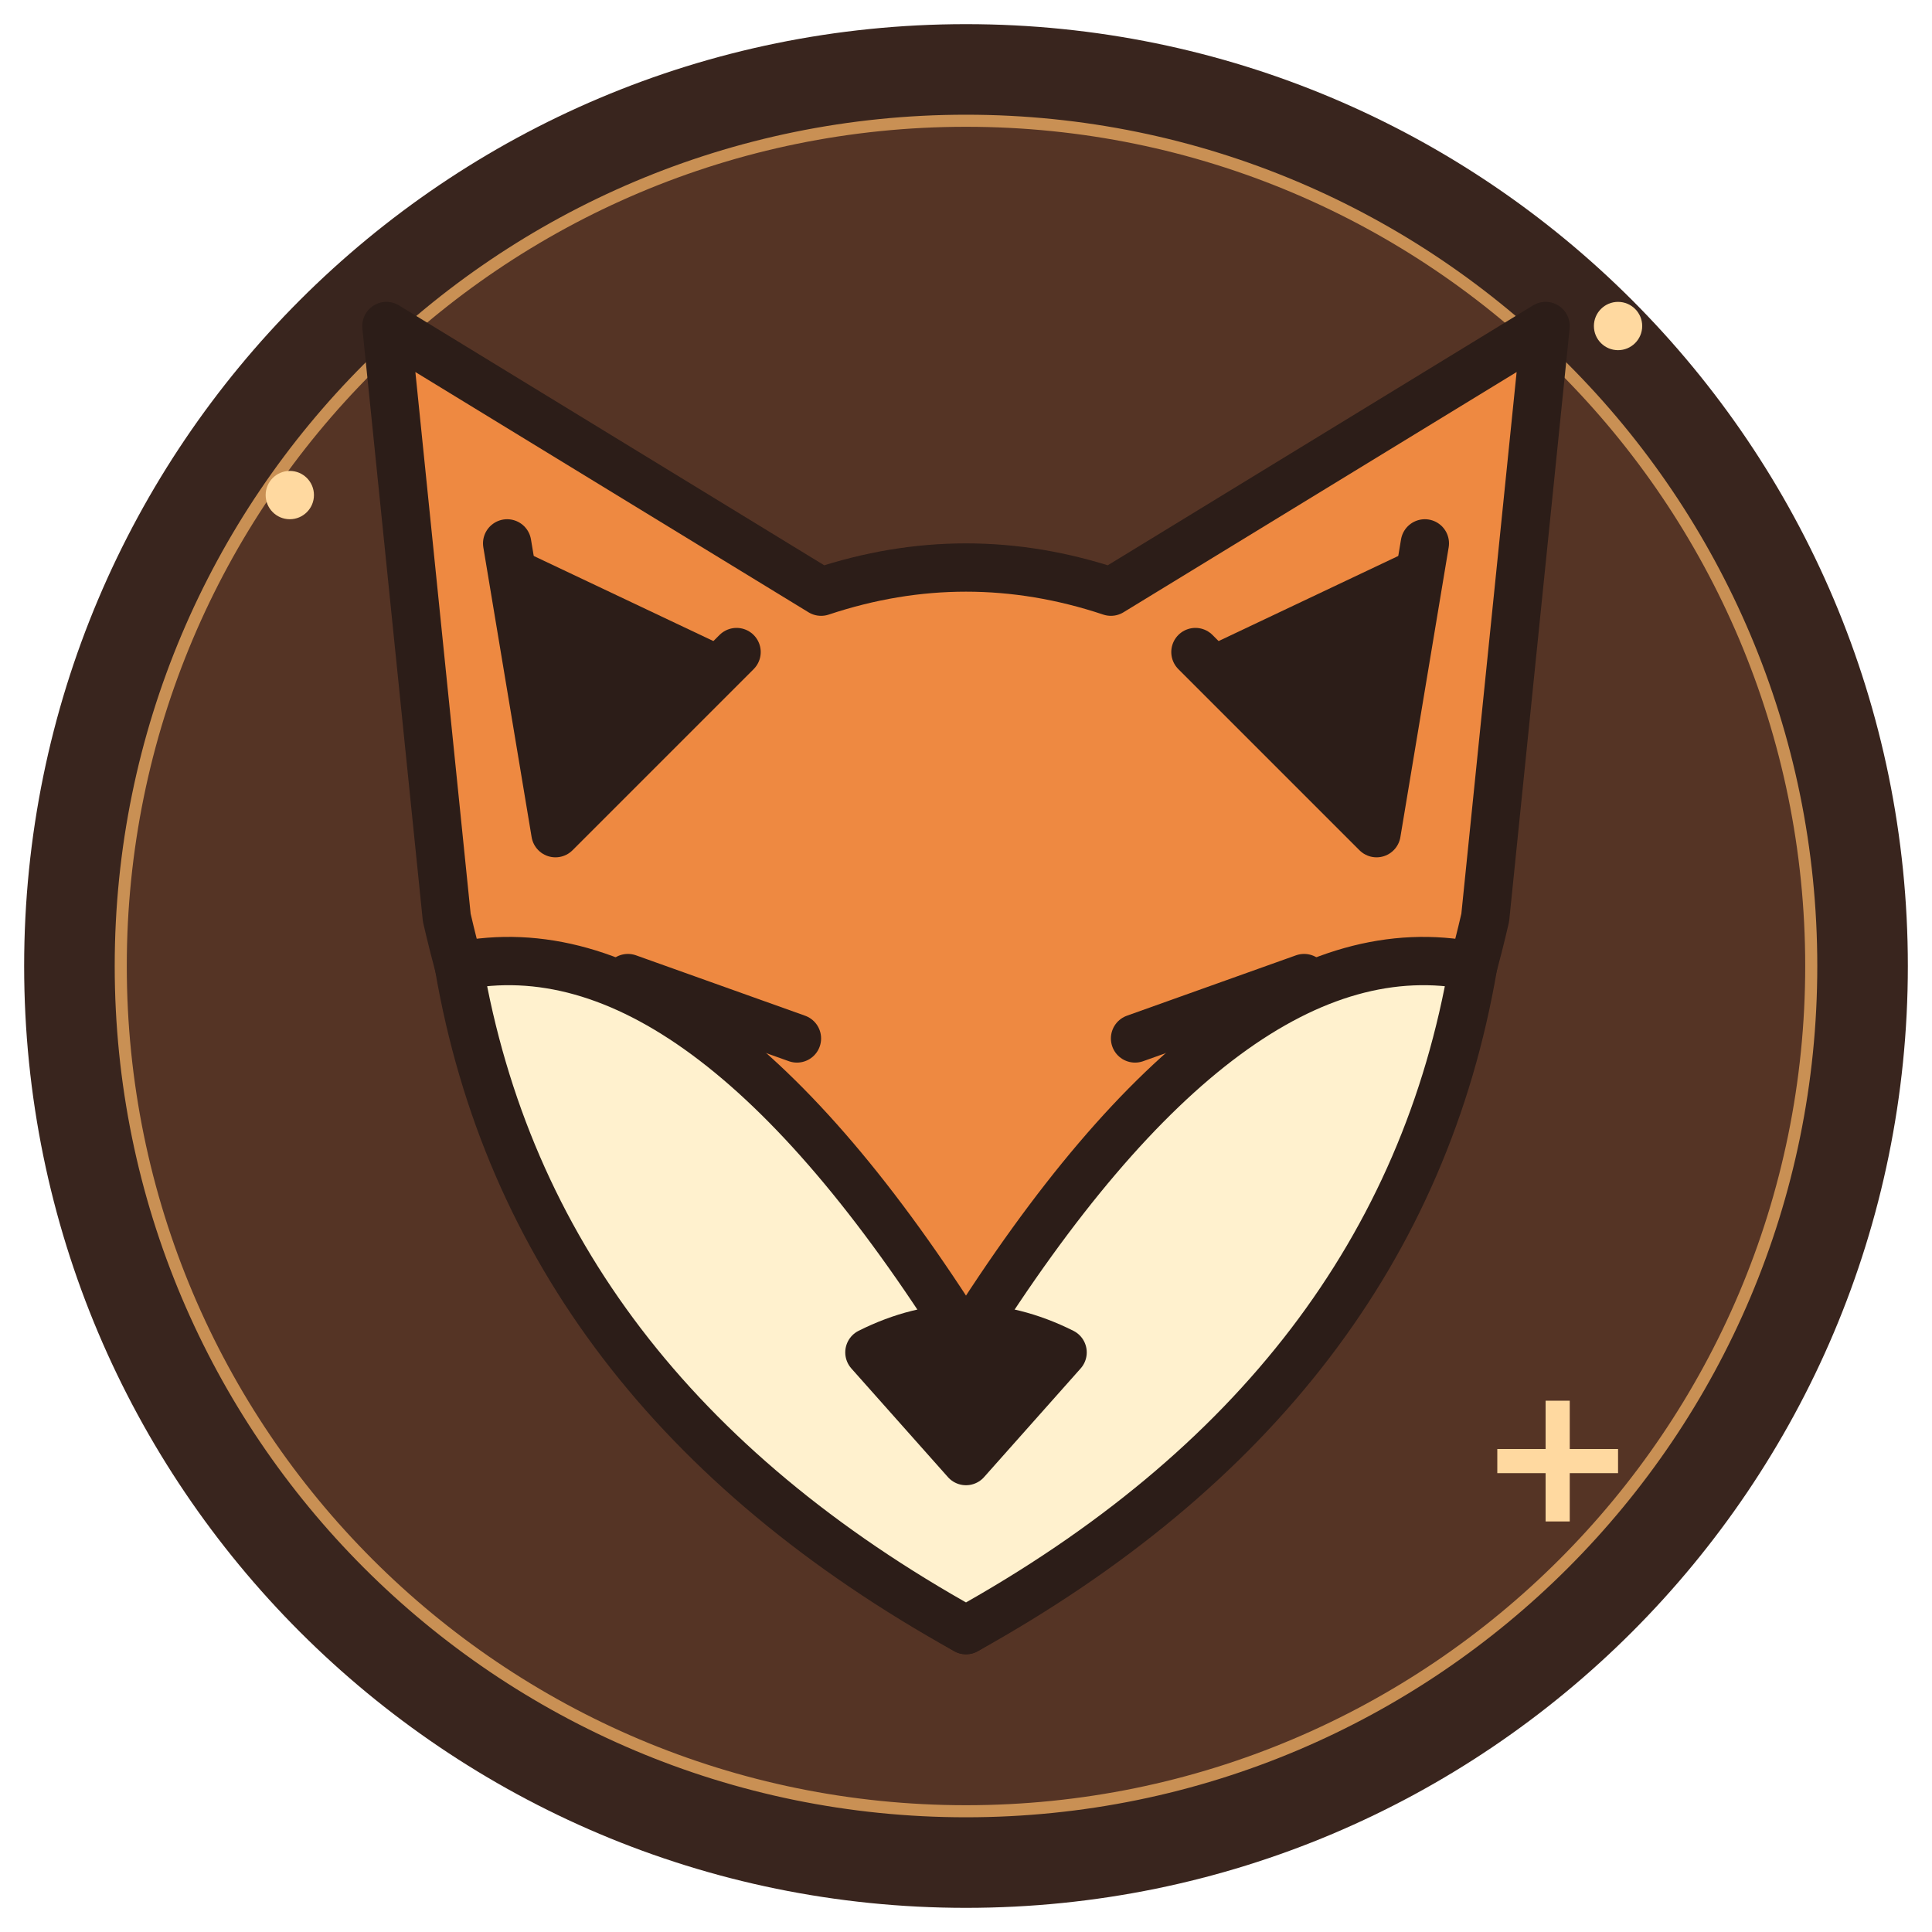
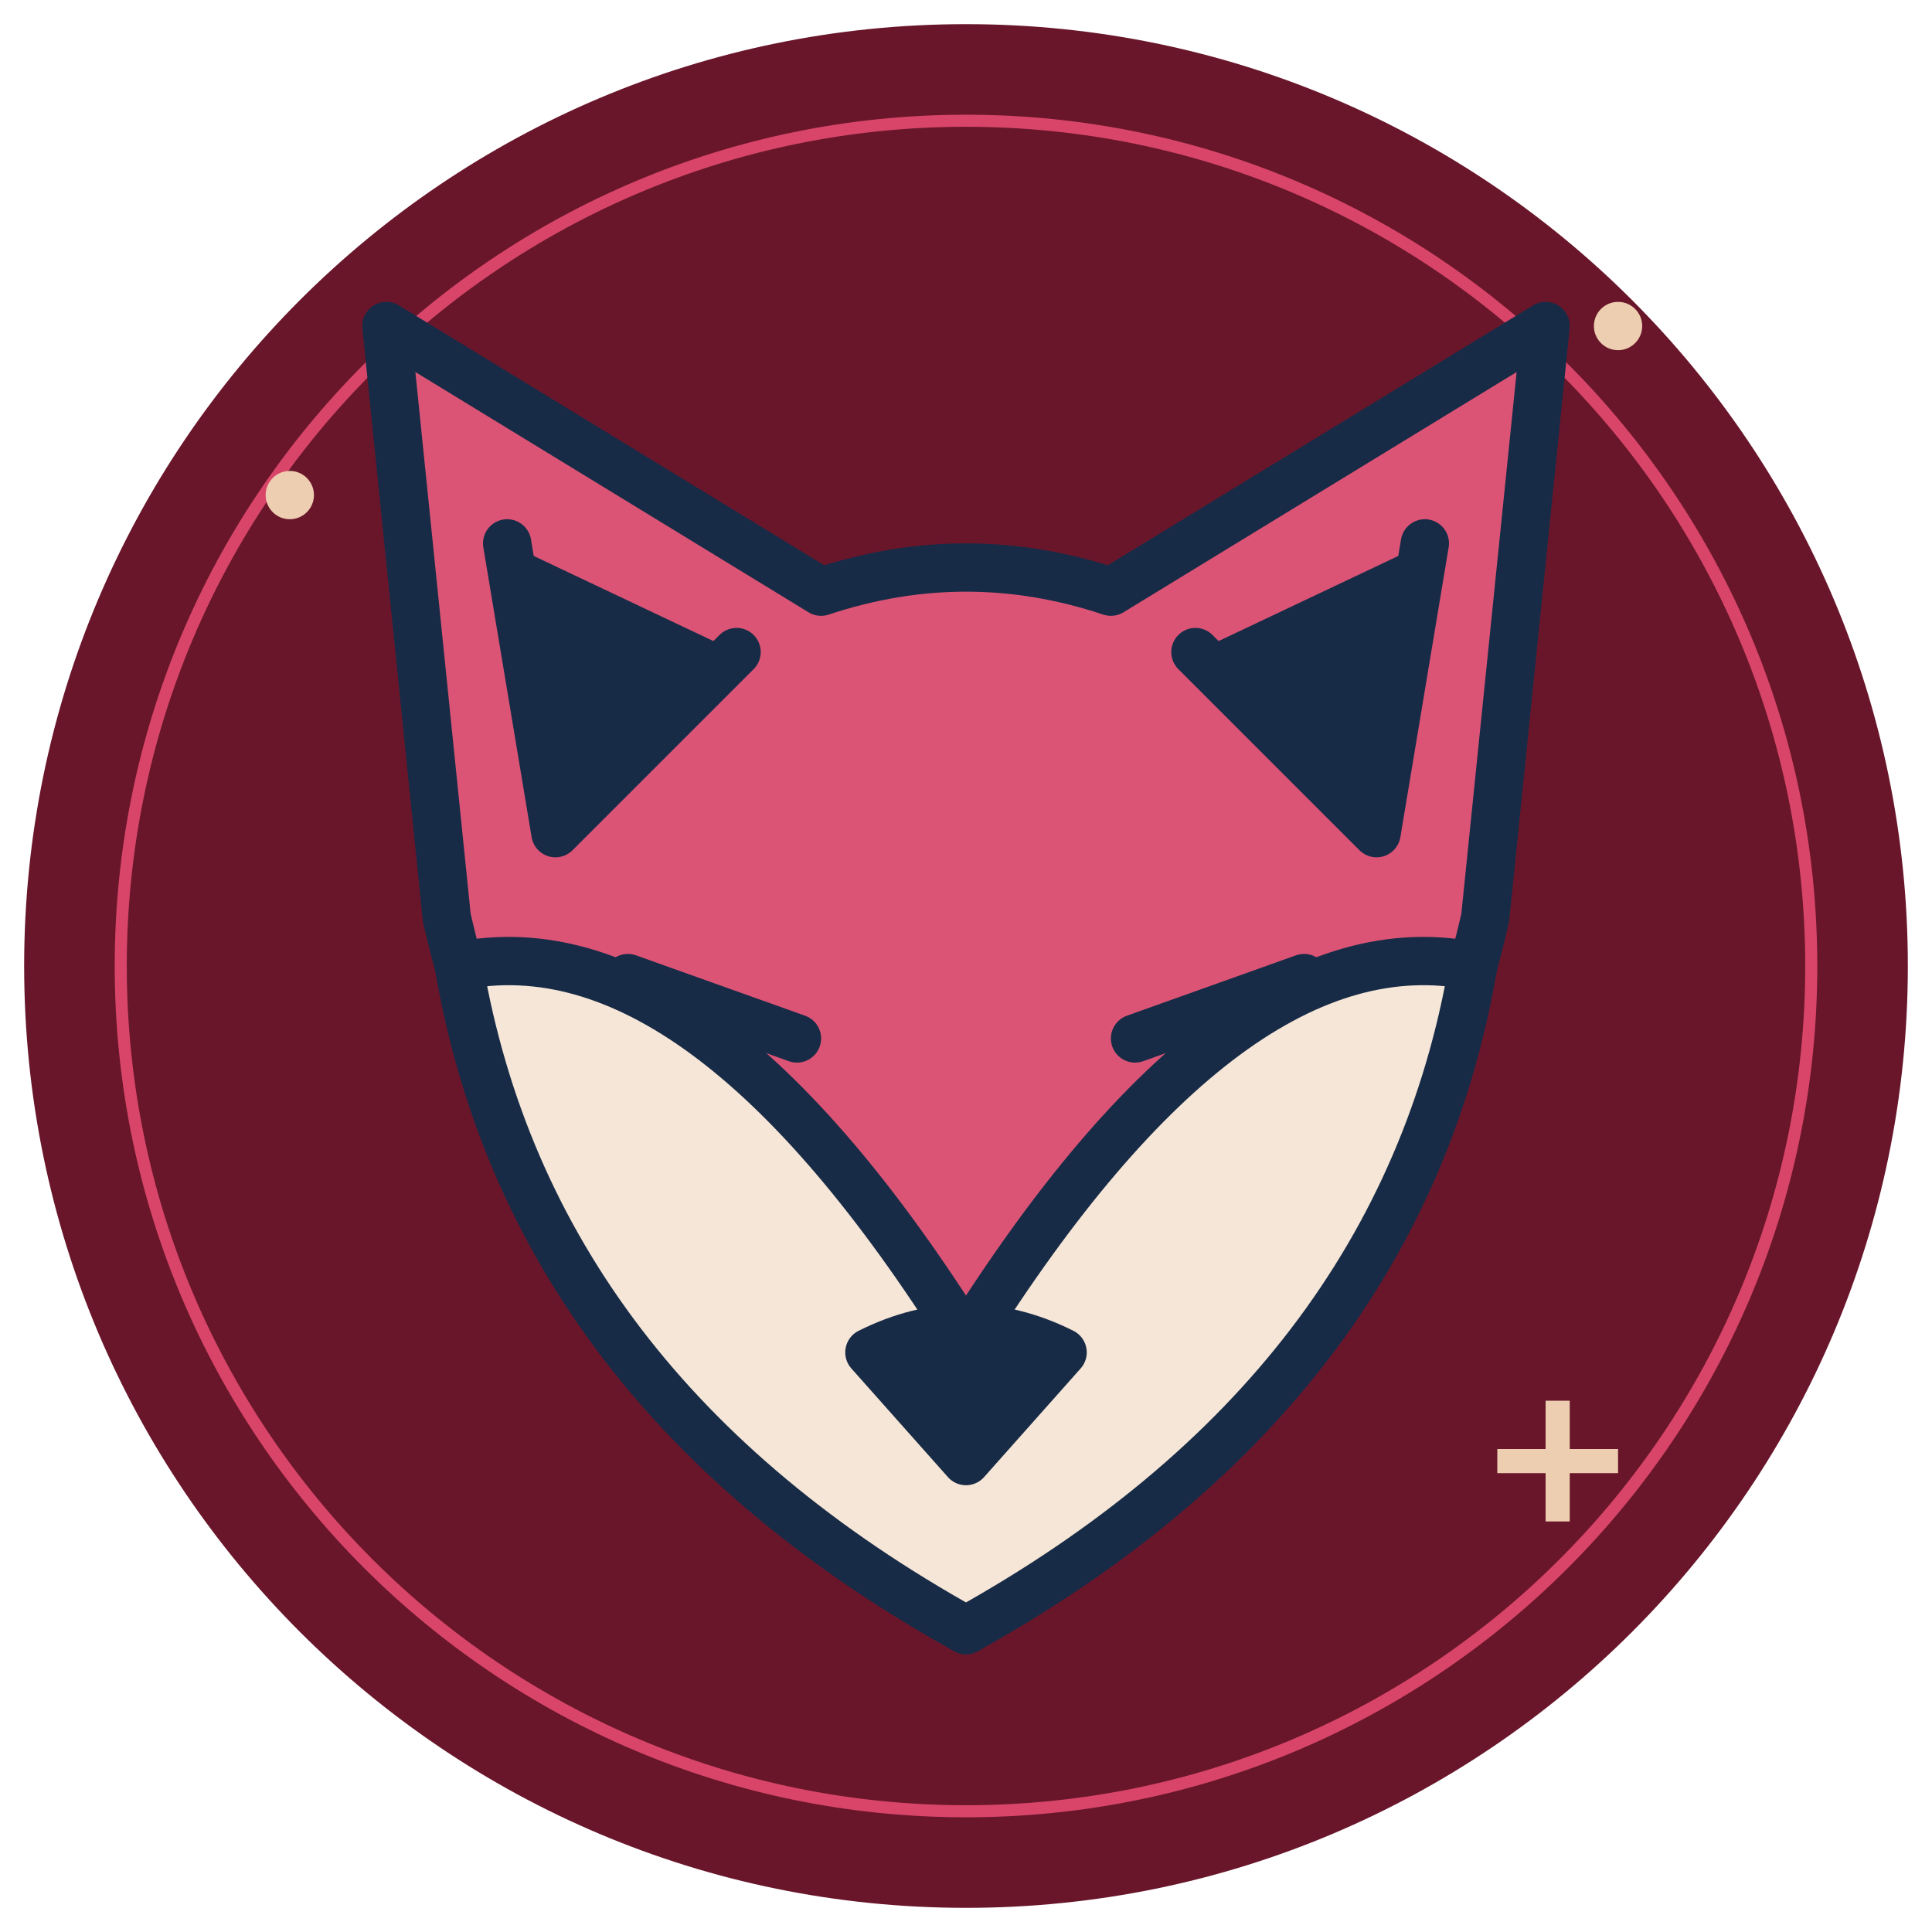
<svg xmlns="http://www.w3.org/2000/svg" width="160" height="160" viewBox="0 0 160 160">
-   <circle cx="80" cy="80" r="78" fill="#39251e" />
-   <circle cx="80" cy="80" r="70" fill="#553425" stroke="#c99054" stroke-width="1" />
-   <g fill="#ffd9a0">
+   <circle cx="80" cy="80" r="78" fill="#69162b" />
+   <circle cx="80" cy="80" r="70" fill="#69162b" stroke="#d84569" stroke-width="1" />
+   <g fill="#eeceb1">
    <circle cx="24" cy="41" r="2" />
    <circle cx="134" cy="27" r="2" />
-     <path d="M129 116v10m-5-5h10" stroke="#ffd9a0" stroke-width="2" />
+     <path d="M129 116v10m-5-5h10" stroke="#eeceb1" stroke-width="2" />
  </g>
-   <g stroke="#2c1d18" stroke-width="4" stroke-linecap="round" stroke-linejoin="round">
-     <path d="M37 76L32 27L68 49Q80 45 92 49L128 27L123 76Q114 115 80 135Q46 115 37 76Z" fill="#ee8941" />
-     <path d="M42 45L46 69L61 54M118 45L114 69L99 54" fill="#2c1d18" />
-     <path d="M38 80Q58 76 80 111Q102 76 122 80Q116 115 80 135Q44 115 38 80Z" fill="#fff1ce" />
+   <g stroke="#172b46" stroke-width="4" stroke-linecap="round" stroke-linejoin="round">
+     <path d="M37 76L32 27L68 49Q80 45 92 49L128 27L123 76Q114 115 80 135Q46 115 37 76Z" fill="#db5475" />
+     <path d="M42 45L46 69L61 54M118 45L114 69L99 54" fill="#172b46" />
+     <path d="M38 80Q58 76 80 111Q102 76 122 80Q116 115 80 135Q44 115 38 80Z" fill="#f6e6d7" />
    <path d="M52 81L66 86M94 86L108 81" />
-     <path d="M72 112Q80 108 88 112L80 121Z" fill="#2c1d18" />
+     <path d="M72 112Q80 108 88 112L80 121Z" fill="#172b46" />
  </g>
</svg>
